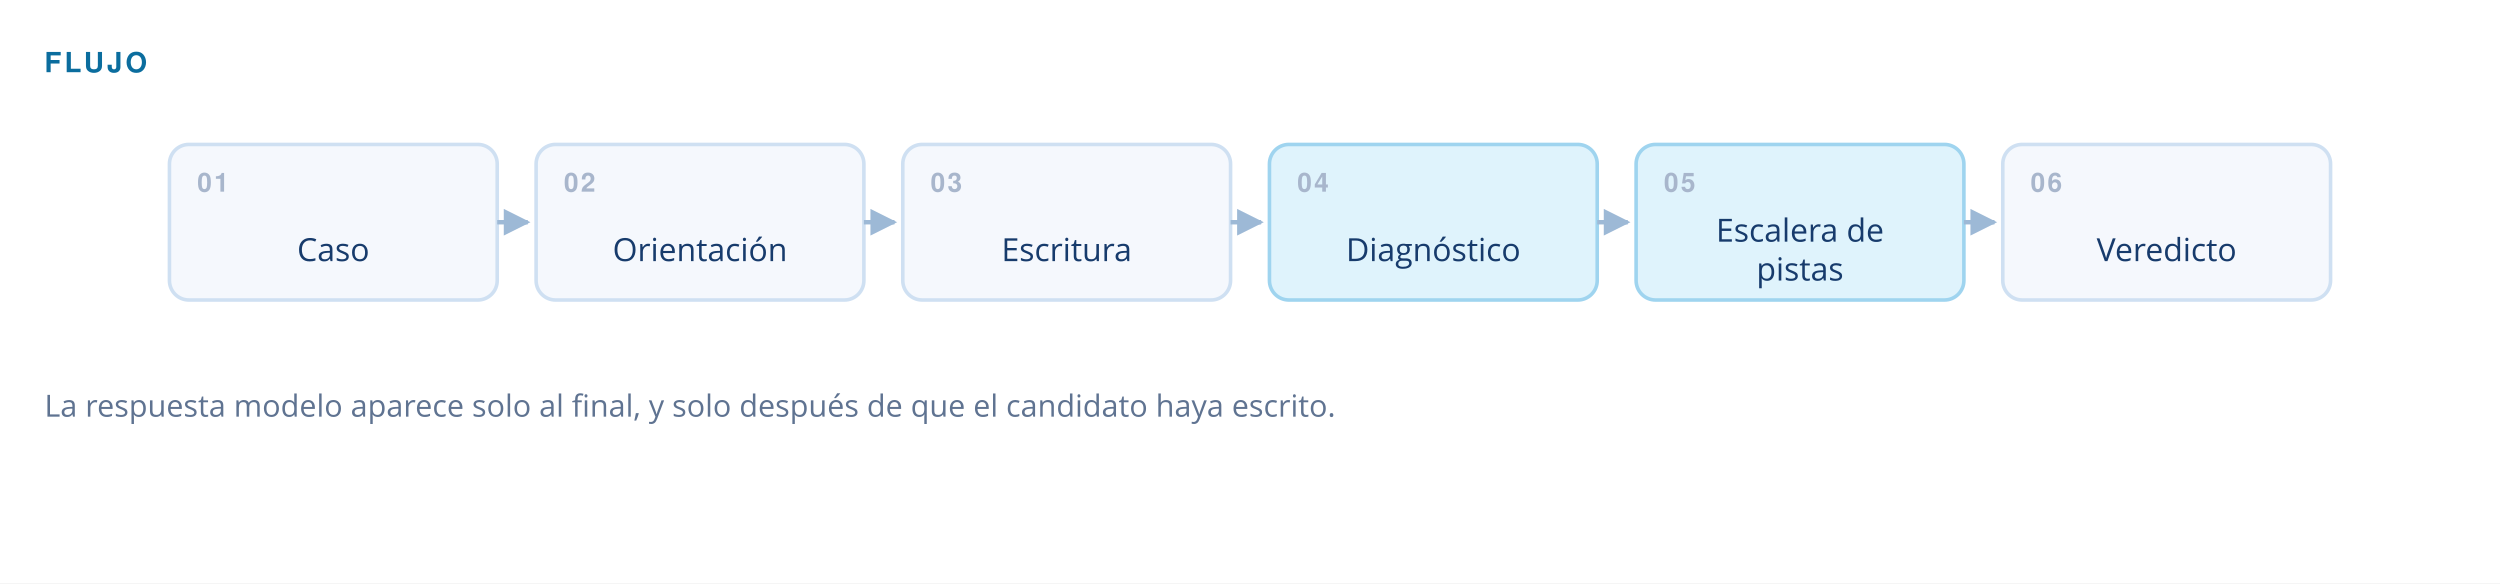
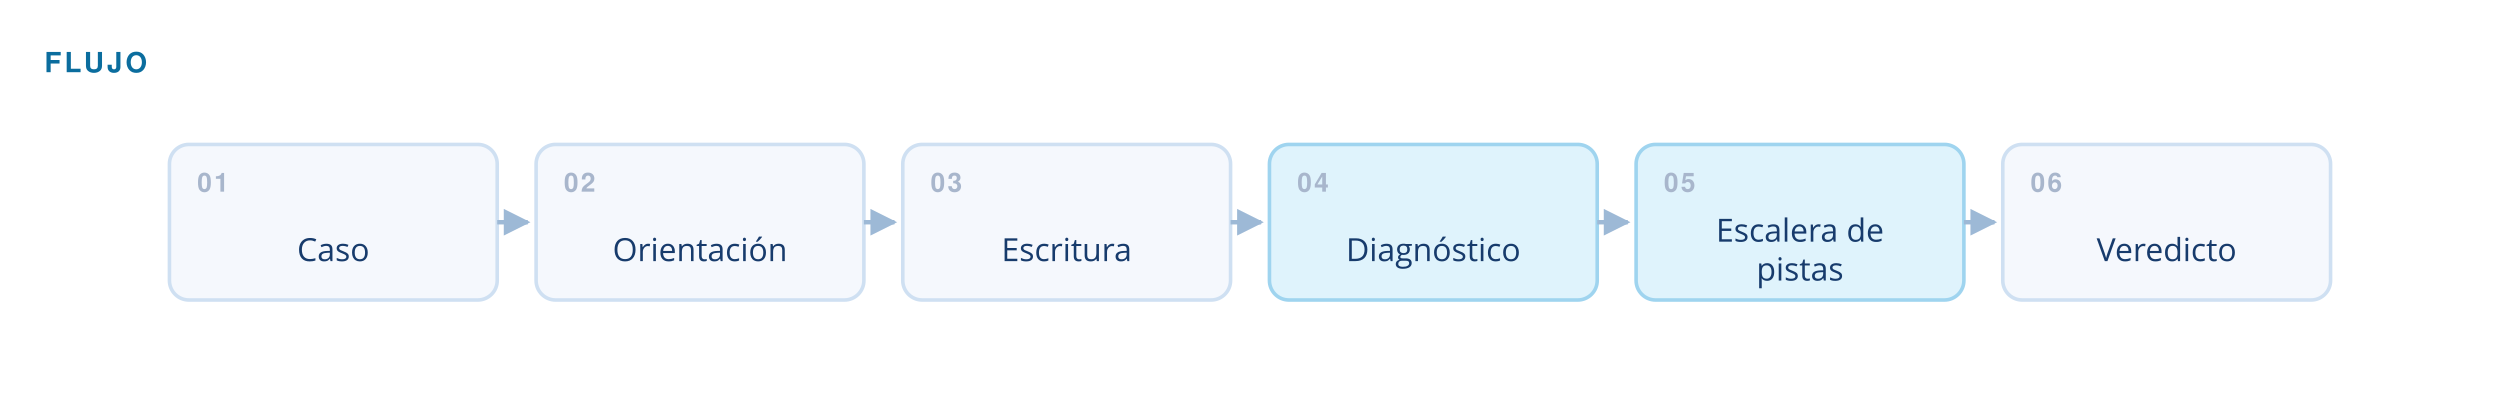
- <svg xmlns="http://www.w3.org/2000/svg" width="900" height="210" viewBox="0 0 900 210" role="img" aria-label="Flujo de Tutoría de ensayos CFA">
+ <svg xmlns="http://www.w3.org/2000/svg" width="900" height="150" viewBox="0 0 900 150" role="img" aria-label="Flujo de Tutoría de ensayos CFA">
  <defs>
    <marker id="f" viewBox="0 0 10 10" refX="9" refY="5" markerWidth="6" markerHeight="6" orient="auto">
      <path d="M0 0 L10 5 L0 10 z" fill="#9db9d6" />
    </marker>
  </defs>
  <style>
 .b{fill:#f5f8fd;stroke:#cfe0f2;stroke-width:1.3}
 .b1{fill:#dff3fc;stroke:#9fd4ef;stroke-width:1.3}
 .n{font-family:'Open Sans',Helvetica,Arial,sans-serif;font-size:11.5px;fill:#173b6c}
 .i{font-family:Poppins,Helvetica,Arial,sans-serif;font-size:9.5px;font-weight:600;letter-spacing:.8px;fill:#a8b6cc}
 .lb{font-family:Poppins,Helvetica,Arial,sans-serif;font-size:10px;font-weight:600;letter-spacing:1.1px;fill:#0b6d9e}
 .s{font-family:'Open Sans',Helvetica,Arial,sans-serif;font-size:11px;fill:#5f7391}
 .ln{stroke:#9db9d6;stroke-width:1.6;fill:none;marker-end:url(#f)}
</style>
  <rect width="900" height="210" fill="#fff" />
  <text class="lb" x="16" y="26">FLUJO</text>
  <rect class="b" x="61" y="52" width="118" height="56" rx="7" />
  <text class="i" x="71" y="69">01</text>
  <text class="n" x="120.0" y="94" text-anchor="middle">Caso</text>
  <path class="ln" d="M179 80 L190 80" />
  <rect class="b" x="193" y="52" width="118" height="56" rx="7" />
  <text class="i" x="203" y="69">02</text>
  <text class="n" x="252.0" y="94" text-anchor="middle">Orientación</text>
  <path class="ln" d="M311 80 L322 80" />
  <rect class="b" x="325" y="52" width="118" height="56" rx="7" />
  <text class="i" x="335" y="69">03</text>
  <text class="n" x="384.0" y="94" text-anchor="middle">Escritura</text>
  <path class="ln" d="M443 80 L454 80" />
  <rect class="b1" x="457" y="52" width="118" height="56" rx="7" />
  <text class="i" x="467" y="69">04</text>
  <text class="n" x="516.0" y="94" text-anchor="middle">Diagnóstico</text>
  <path class="ln" d="M575 80 L586 80" />
  <rect class="b1" x="589" y="52" width="118" height="56" rx="7" />
  <text class="i" x="599" y="69">05</text>
  <text class="n" x="648.0" y="87" text-anchor="middle">Escalera de</text>
  <text class="n" x="648.0" y="101" text-anchor="middle">pistas</text>
  <path class="ln" d="M707 80 L718 80" />
  <rect class="b" x="721" y="52" width="118" height="56" rx="7" />
  <text class="i" x="731" y="69">06</text>
  <text class="n" x="780.0" y="94" text-anchor="middle">Veredicto</text>
-   <text class="s" x="16" y="150">La respuesta modelo aparece solo al final, y solo después de que el candidato haya escrito.</text>
</svg>
